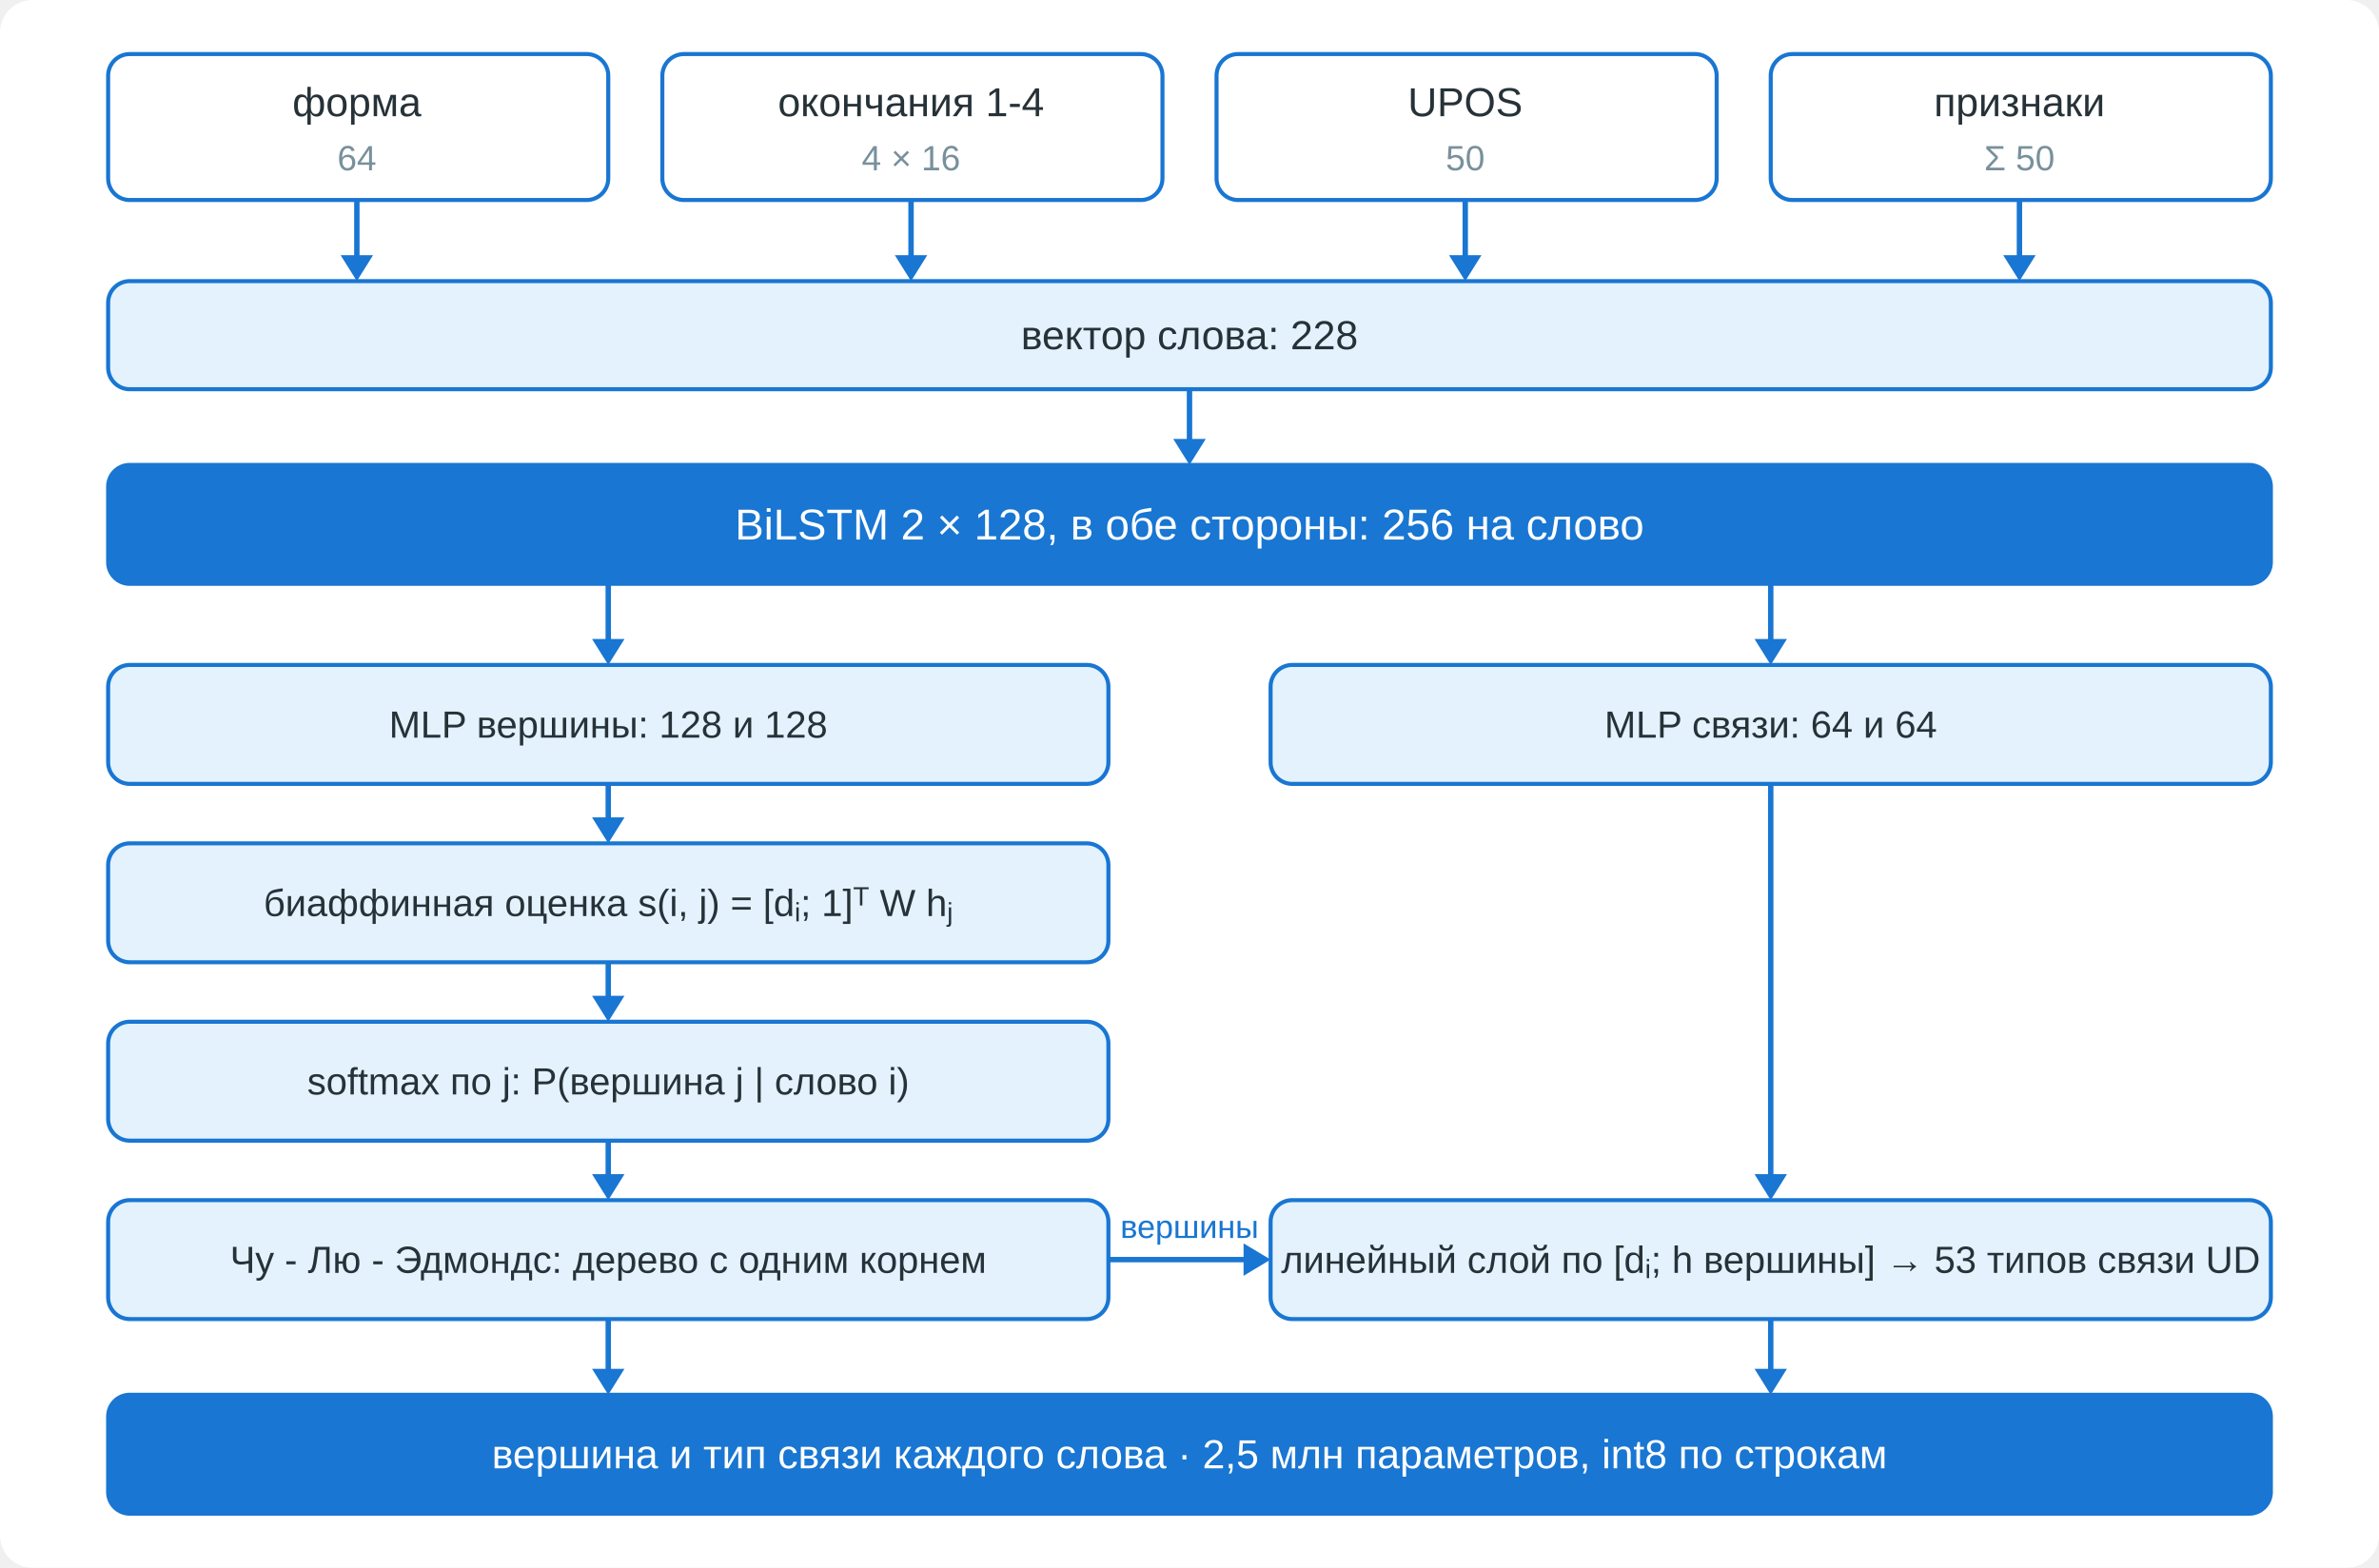
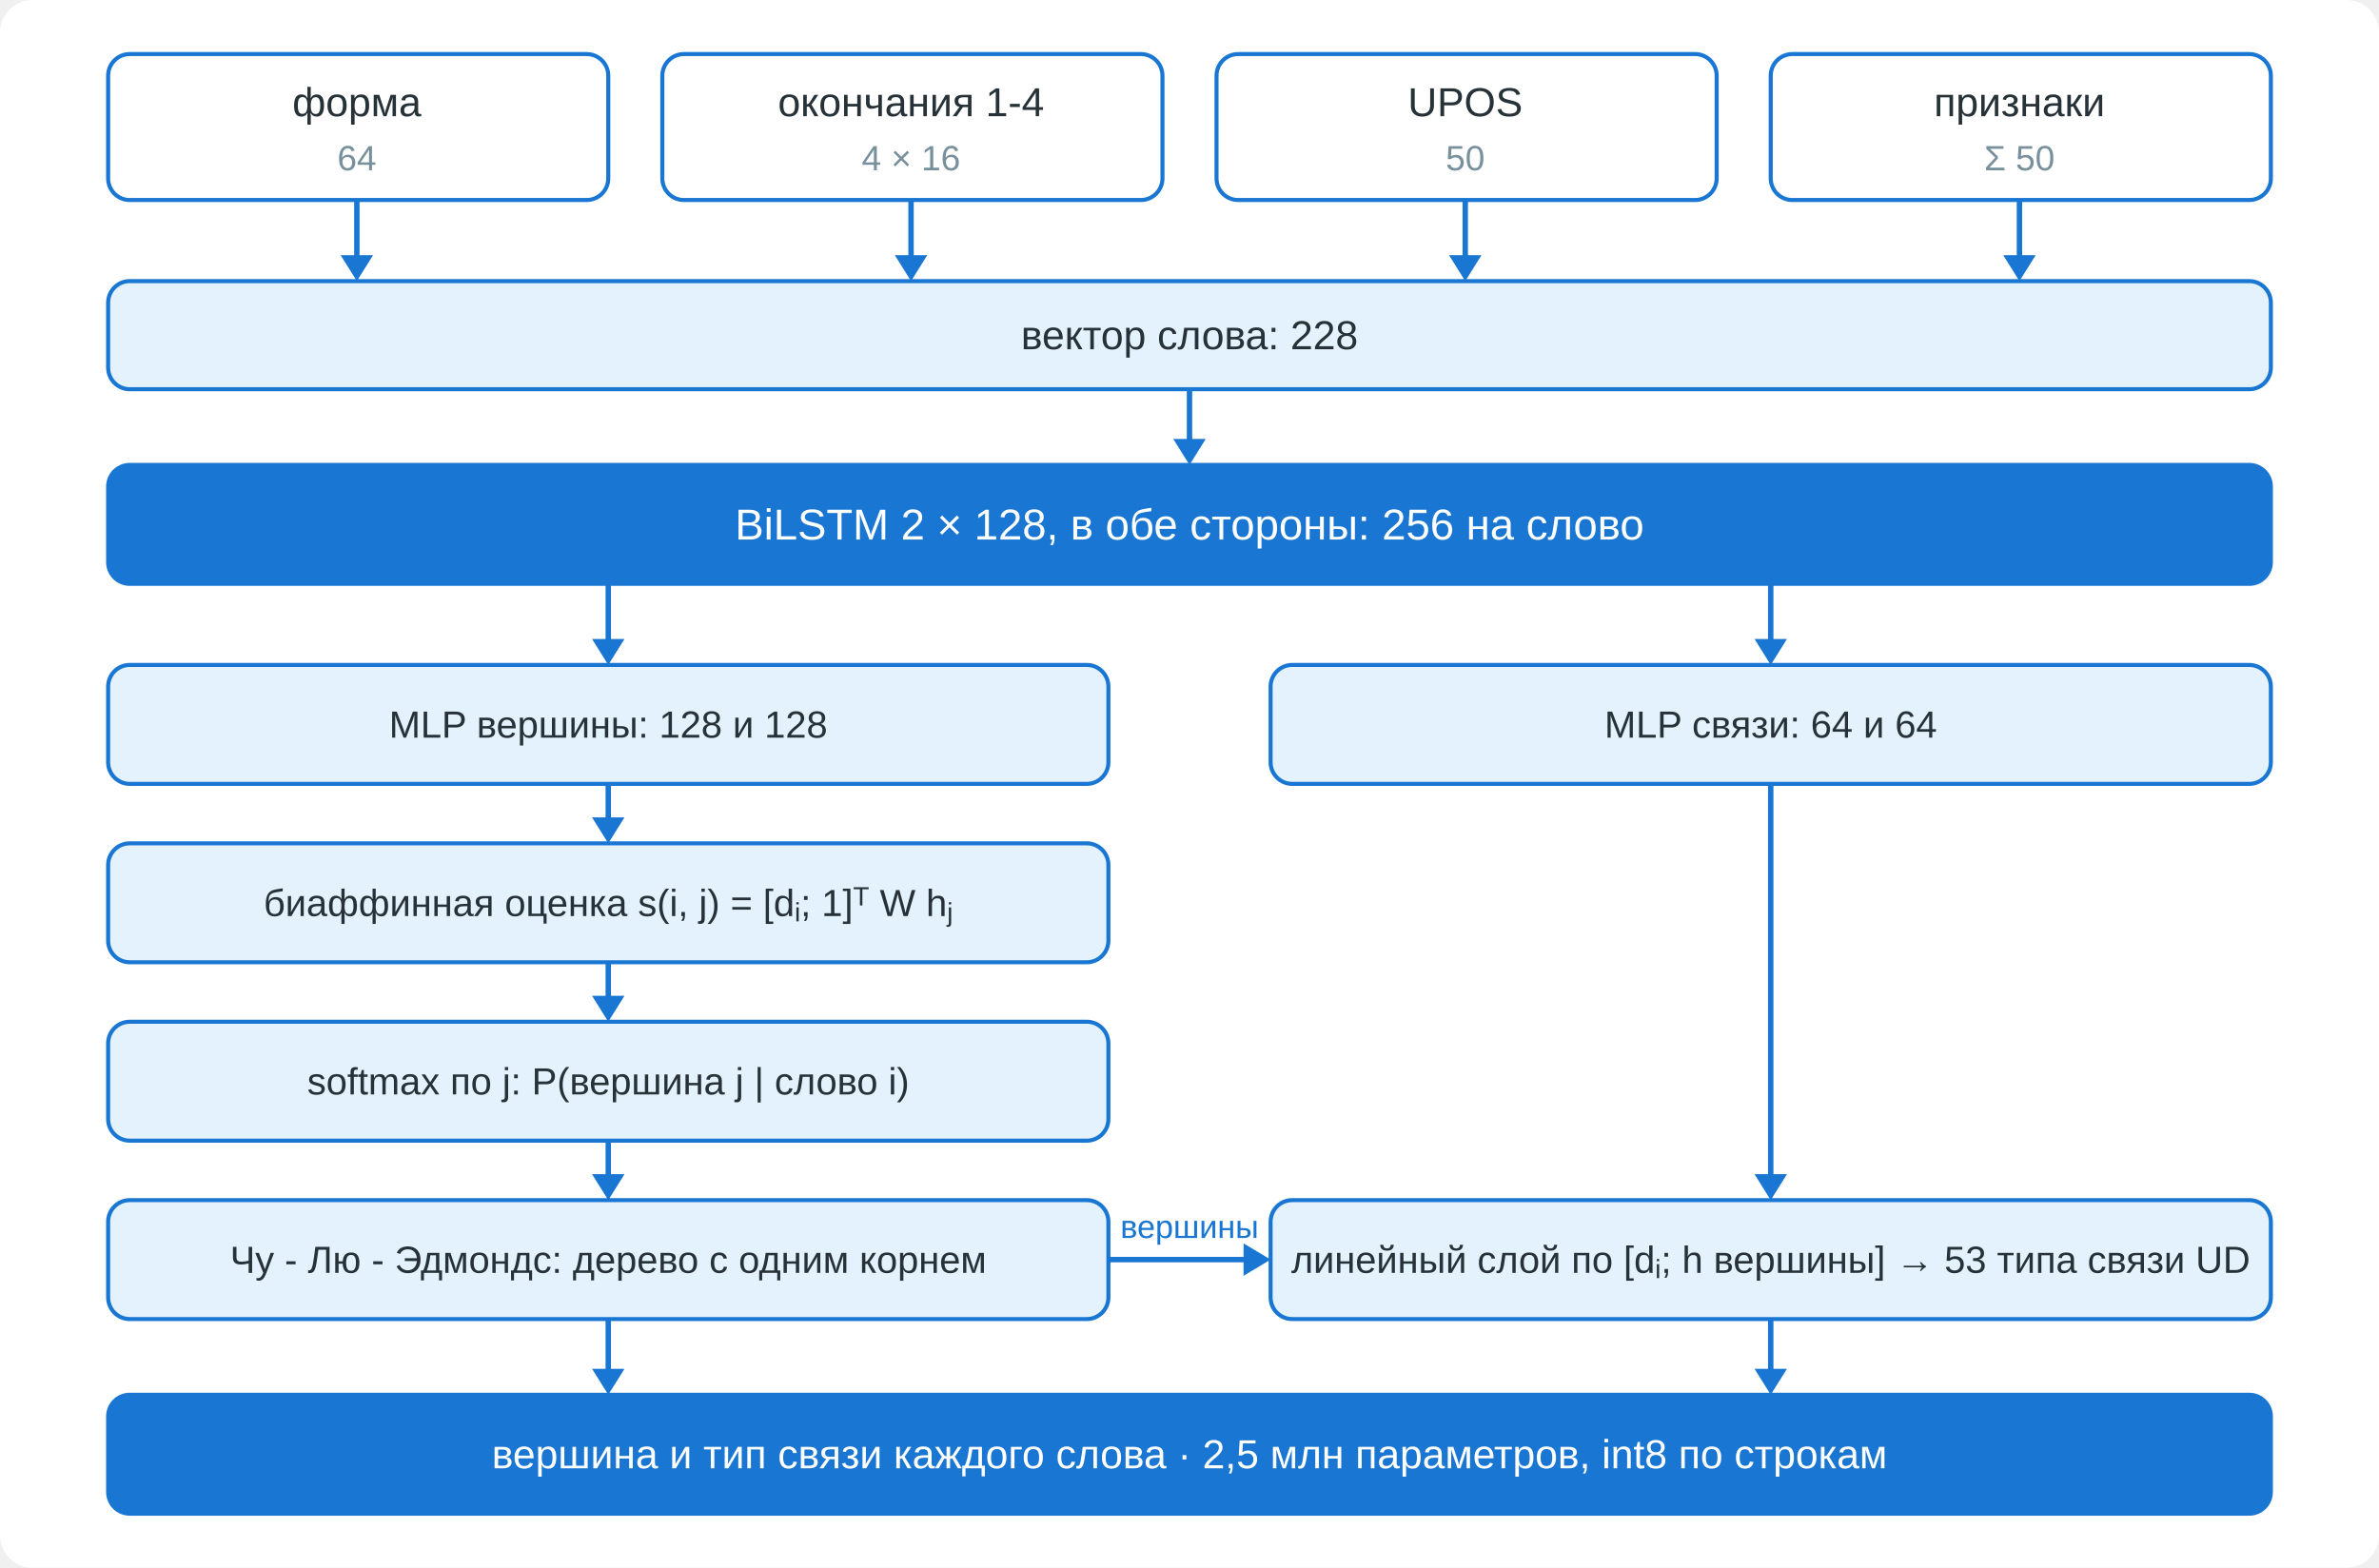
<svg xmlns="http://www.w3.org/2000/svg" viewBox="0 0 880 580" width="880" height="580" font-family="PT Sans, Source Sans Pro, Arial, sans-serif" role="img">
  <rect width="880" height="580" rx="12" fill="white" />
  <rect x="40.0" y="20.0" width="185.0" height="54.0" rx="8" fill="white" stroke="#1976d2" stroke-width="1.5" />
  <text x="132.5" y="52.2" font-size="15" fill="#263238" text-anchor="middle" />
  <text x="132.0" y="43.0" font-size="15" fill="#263238" text-anchor="middle">форма</text>
  <text x="132.0" y="63.0" font-size="13" fill="#78909c" text-anchor="middle">64</text>
  <path d="M132.0 74.0L132.0 95.0" stroke="#1976d2" stroke-width="2" />
  <path d="M126.0 94.4L138.0 94.4L132.0 104.0Z" fill="#1976d2" />
  <rect x="245.0" y="20.0" width="185.0" height="54.0" rx="8" fill="white" stroke="#1976d2" stroke-width="1.5" />
  <text x="337.5" y="52.2" font-size="15" fill="#263238" text-anchor="middle" />
  <text x="337.0" y="43.0" font-size="15" fill="#263238" text-anchor="middle">окончания 1-4</text>
  <text x="337.0" y="63.0" font-size="13" fill="#78909c" text-anchor="middle">4 × 16</text>
  <path d="M337.0 74.0L337.0 95.0" stroke="#1976d2" stroke-width="2" />
  <path d="M331.0 94.4L343.0 94.4L337.0 104.0Z" fill="#1976d2" />
  <rect x="450.0" y="20.0" width="185.0" height="54.0" rx="8" fill="white" stroke="#1976d2" stroke-width="1.5" />
  <text x="542.5" y="52.2" font-size="15" fill="#263238" text-anchor="middle" />
  <text x="542.0" y="43.0" font-size="15" fill="#263238" text-anchor="middle">UPOS</text>
  <text x="542.0" y="63.0" font-size="13" fill="#78909c" text-anchor="middle">50</text>
  <path d="M542.0 74.0L542.0 95.0" stroke="#1976d2" stroke-width="2" />
  <path d="M536.0 94.4L548.0 94.4L542.0 104.0Z" fill="#1976d2" />
  <rect x="655.0" y="20.0" width="185.0" height="54.0" rx="8" fill="white" stroke="#1976d2" stroke-width="1.5" />
  <text x="747.5" y="52.2" font-size="15" fill="#263238" text-anchor="middle" />
  <text x="747.0" y="43.0" font-size="15" fill="#263238" text-anchor="middle">признаки</text>
  <text x="747.0" y="63.0" font-size="13" fill="#78909c" text-anchor="middle">Σ 50</text>
  <path d="M747.0 74.0L747.0 95.0" stroke="#1976d2" stroke-width="2" />
  <path d="M741.0 94.4L753.0 94.4L747.0 104.0Z" fill="#1976d2" />
  <rect x="40.0" y="104.0" width="800.0" height="40.0" rx="8" fill="#e3f2fd" stroke="#1976d2" stroke-width="1.5" />
  <text x="440.0" y="129.2" font-size="15" fill="#263238" text-anchor="middle">вектор слова: 228</text>
  <path d="M440.0 144.0L440.0 163.0" stroke="#1976d2" stroke-width="2" />
  <path d="M434.0 162.4L446.0 162.4L440.0 172.0Z" fill="#1976d2" />
  <rect x="40.0" y="172.0" width="800.0" height="44.0" rx="8" fill="#1976d2" stroke="#1976d2" stroke-width="1.5" />
  <text x="440.0" y="199.6" font-size="16" fill="white" text-anchor="middle">BiLSTM 2 × 128, в обе стороны: 256 на слово</text>
  <path d="M225.0 216.0L225.0 237.0" stroke="#1976d2" stroke-width="2" />
  <path d="M219.0 236.4L231.0 236.4L225.0 246.0Z" fill="#1976d2" />
  <path d="M655.0 216.0L655.0 237.0" stroke="#1976d2" stroke-width="2" />
  <path d="M649.0 236.4L661.0 236.4L655.0 246.0Z" fill="#1976d2" />
  <rect x="40.0" y="246.0" width="370.0" height="44.0" rx="8" fill="#e3f2fd" stroke="#1976d2" stroke-width="1.5" />
  <text x="225.0" y="272.9" font-size="14" fill="#263238" text-anchor="middle">MLP вершины: 128 и 128</text>
  <path d="M225.0 290.0L225.0 303.0" stroke="#1976d2" stroke-width="2" />
  <path d="M219.0 302.4L231.0 302.4L225.0 312.0Z" fill="#1976d2" />
  <rect x="40.0" y="312.0" width="370.0" height="44.0" rx="8" fill="#e3f2fd" stroke="#1976d2" stroke-width="1.5" />
  <text x="225.0" y="338.9" font-size="14" fill="#263238" text-anchor="middle">биаффинная оценка s(i, j) = [d<tspan baseline-shift="sub" font-size="70%">i</tspan>; 1]<tspan baseline-shift="super" font-size="70%">T</tspan> W h<tspan baseline-shift="sub" font-size="70%">j</tspan>
  </text>
  <path d="M225.0 356.0L225.0 369.0" stroke="#1976d2" stroke-width="2" />
  <path d="M219.0 368.4L231.0 368.4L225.0 378.0Z" fill="#1976d2" />
  <rect x="40.0" y="378.0" width="370.0" height="44.0" rx="8" fill="#e3f2fd" stroke="#1976d2" stroke-width="1.5" />
  <text x="225.0" y="404.9" font-size="14" fill="#263238" text-anchor="middle">softmax по j: P(вершина j | слово i)</text>
  <path d="M225.0 422.0L225.0 435.0" stroke="#1976d2" stroke-width="2" />
  <path d="M219.0 434.4L231.0 434.4L225.0 444.0Z" fill="#1976d2" />
  <rect x="40.0" y="444.0" width="370.0" height="44.0" rx="8" fill="#e3f2fd" stroke="#1976d2" stroke-width="1.5" />
  <text x="225.0" y="470.9" font-size="14" fill="#263238" text-anchor="middle">Чу - Лю - Эдмондс: дерево с одним корнем</text>
  <rect x="470.0" y="246.0" width="370.0" height="44.0" rx="8" fill="#e3f2fd" stroke="#1976d2" stroke-width="1.5" />
  <text x="655.0" y="272.9" font-size="14" fill="#263238" text-anchor="middle">MLP связи: 64 и 64</text>
  <path d="M655.0 290.0L655.0 435.0" stroke="#1976d2" stroke-width="2" />
  <path d="M649.0 434.4L661.0 434.4L655.0 444.0Z" fill="#1976d2" />
  <rect x="470.0" y="444.0" width="370.0" height="44.0" rx="8" fill="#e3f2fd" stroke="#1976d2" stroke-width="1.5" />
-   <text x="655.0" y="470.9" font-size="14" fill="#263238" text-anchor="middle">линейный слой по [d<tspan baseline-shift="sub" font-size="70%">i</tspan>; h вершины] → 53 типов связи UD</text>
+   <text x="655.0" y="470.9" font-size="14" fill="#263238" text-anchor="middle">линейный слой по [d<tspan baseline-shift="sub" font-size="70%">i</tspan>; h вершины] → 53 типа связи UD</text>
  <path d="M410 466L461 466" stroke="#1976d2" stroke-width="2" />
  <path d="M470 466L460 460L460 472Z" fill="#1976d2" />
  <text x="440.0" y="458.0" font-size="12" fill="#1976d2" text-anchor="middle">вершины</text>
  <path d="M225.0 488.0L225.0 507.0" stroke="#1976d2" stroke-width="2" />
  <path d="M219.0 506.4L231.0 506.4L225.0 516.0Z" fill="#1976d2" />
  <path d="M655.0 488.0L655.0 507.0" stroke="#1976d2" stroke-width="2" />
  <path d="M649.0 506.4L661.0 506.4L655.0 516.0Z" fill="#1976d2" />
  <rect x="40.0" y="516.0" width="800.0" height="44.0" rx="8" fill="#1976d2" stroke="#1976d2" stroke-width="1.5" />
  <text x="440.0" y="543.2" font-size="15" fill="white" text-anchor="middle">вершина и тип связи каждого слова · 2,5 млн параметров, int8 по строкам</text>
</svg>
